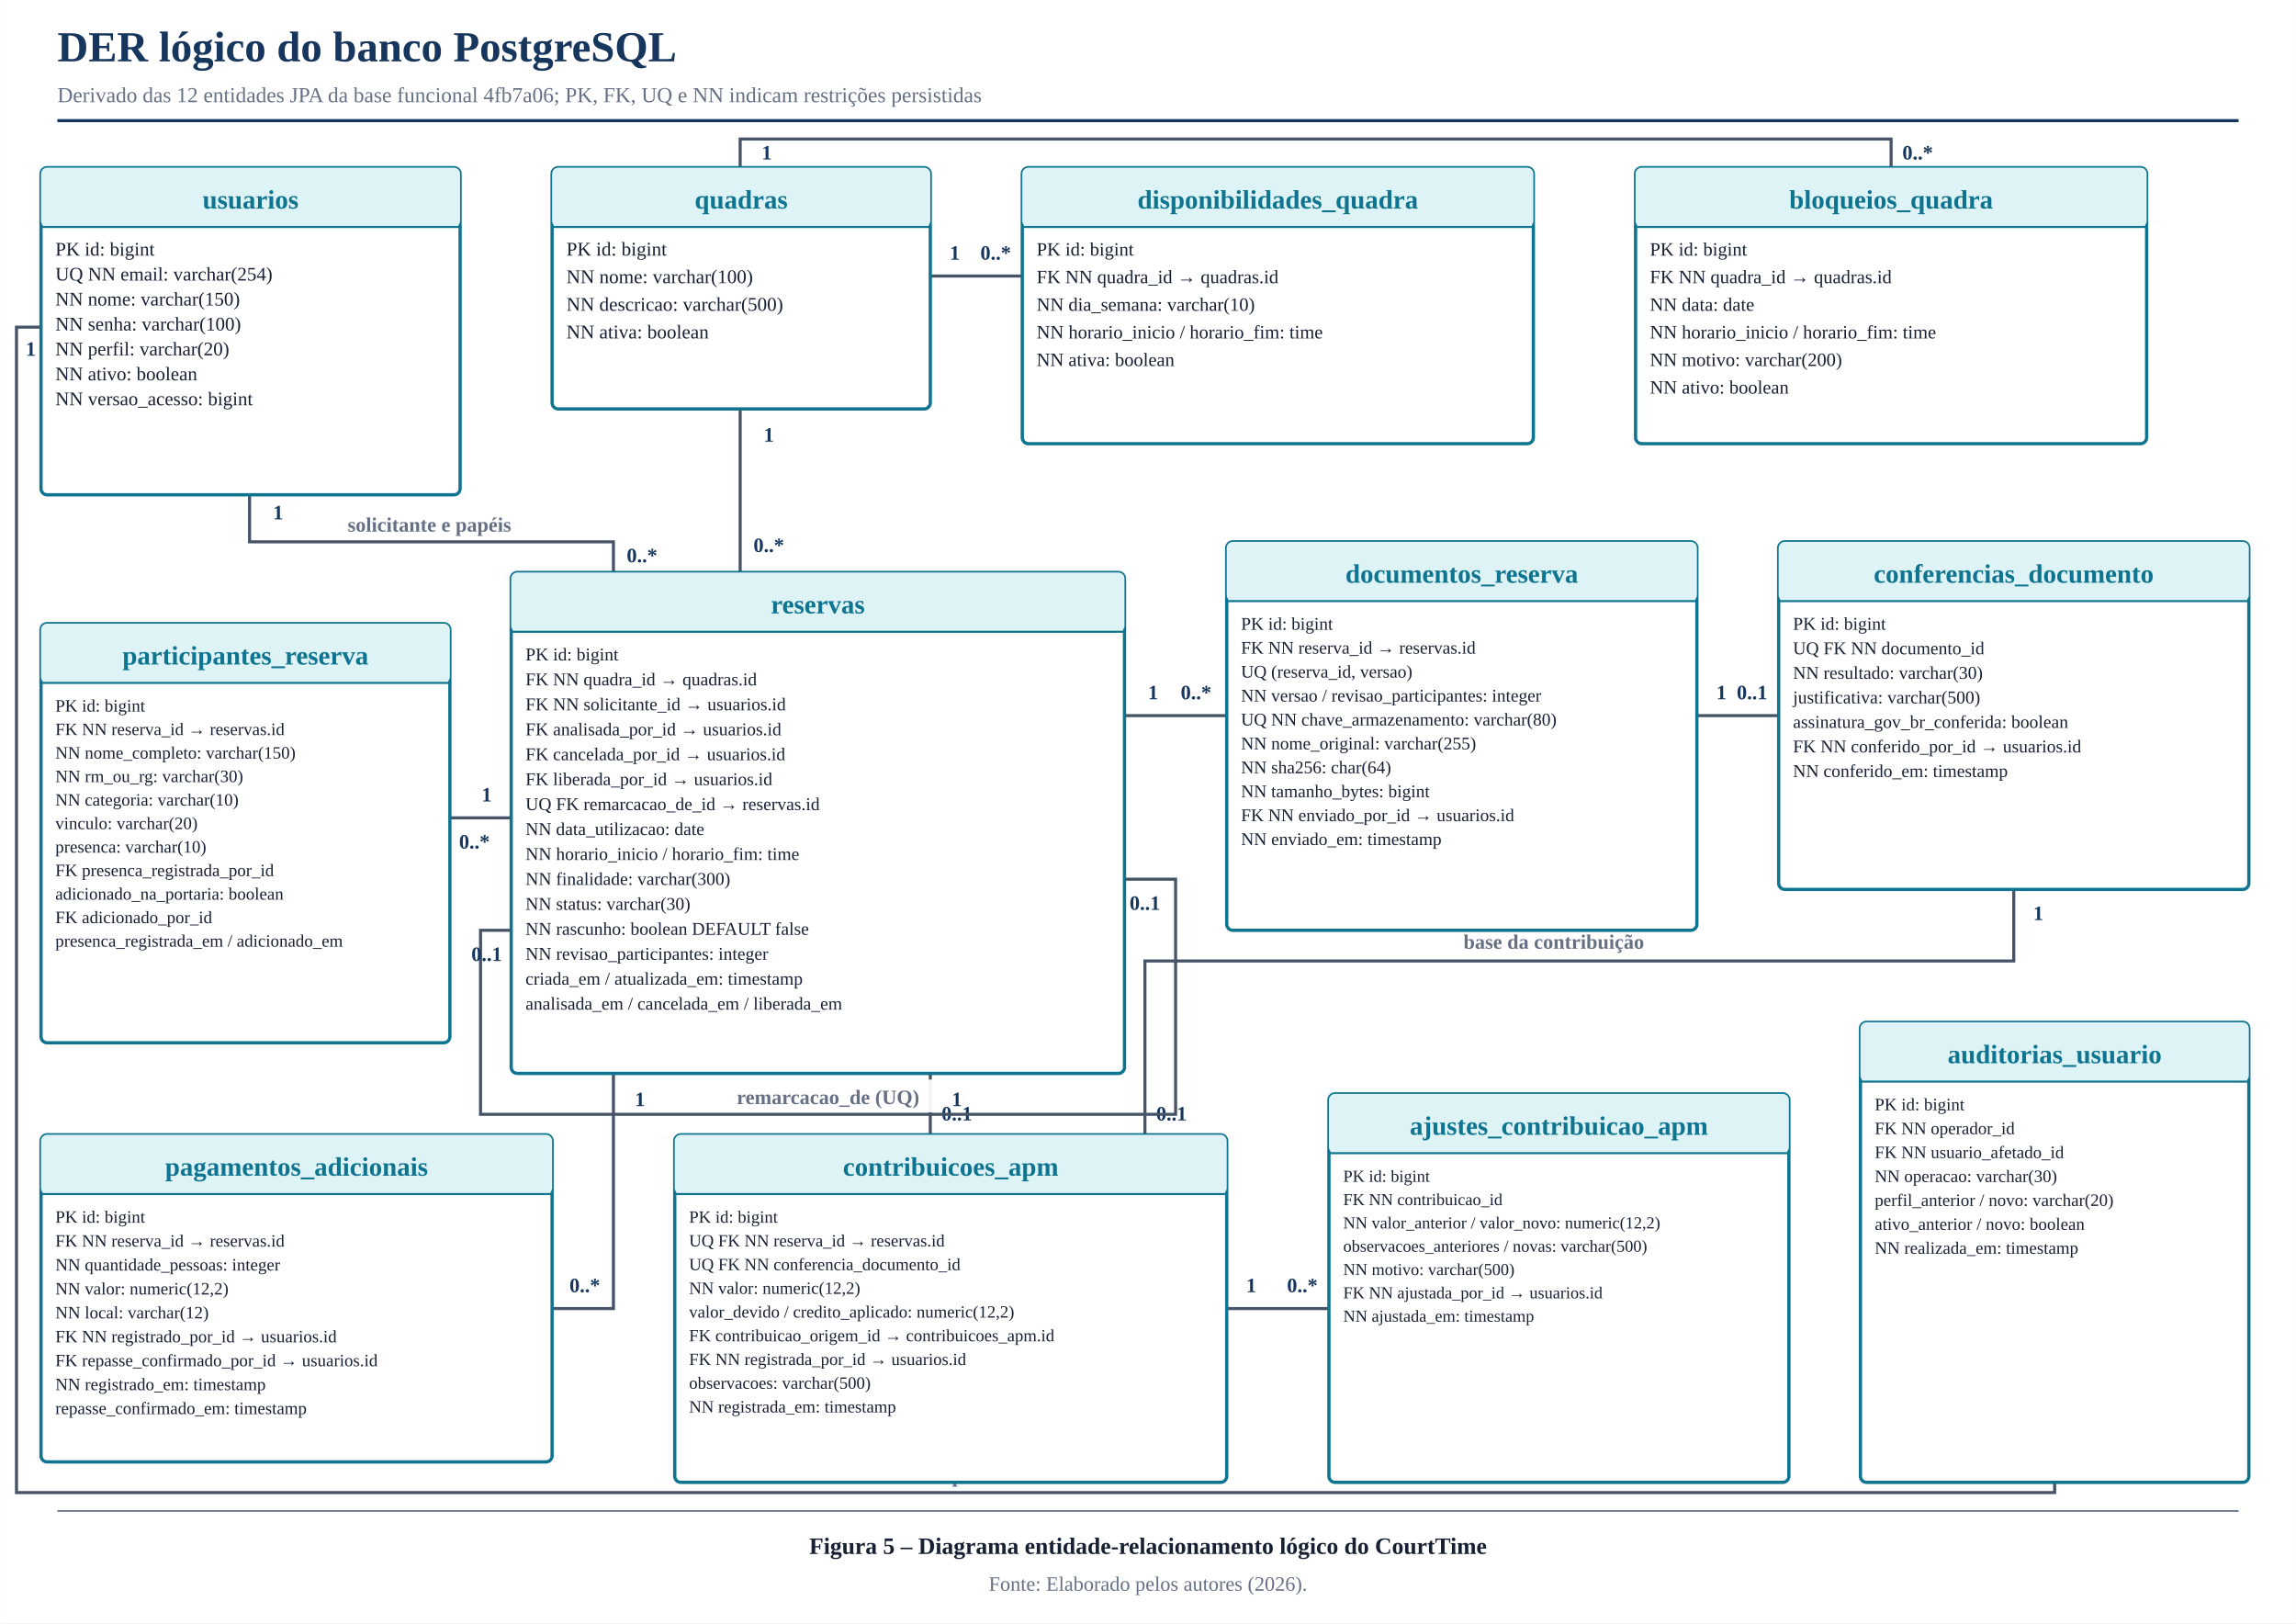
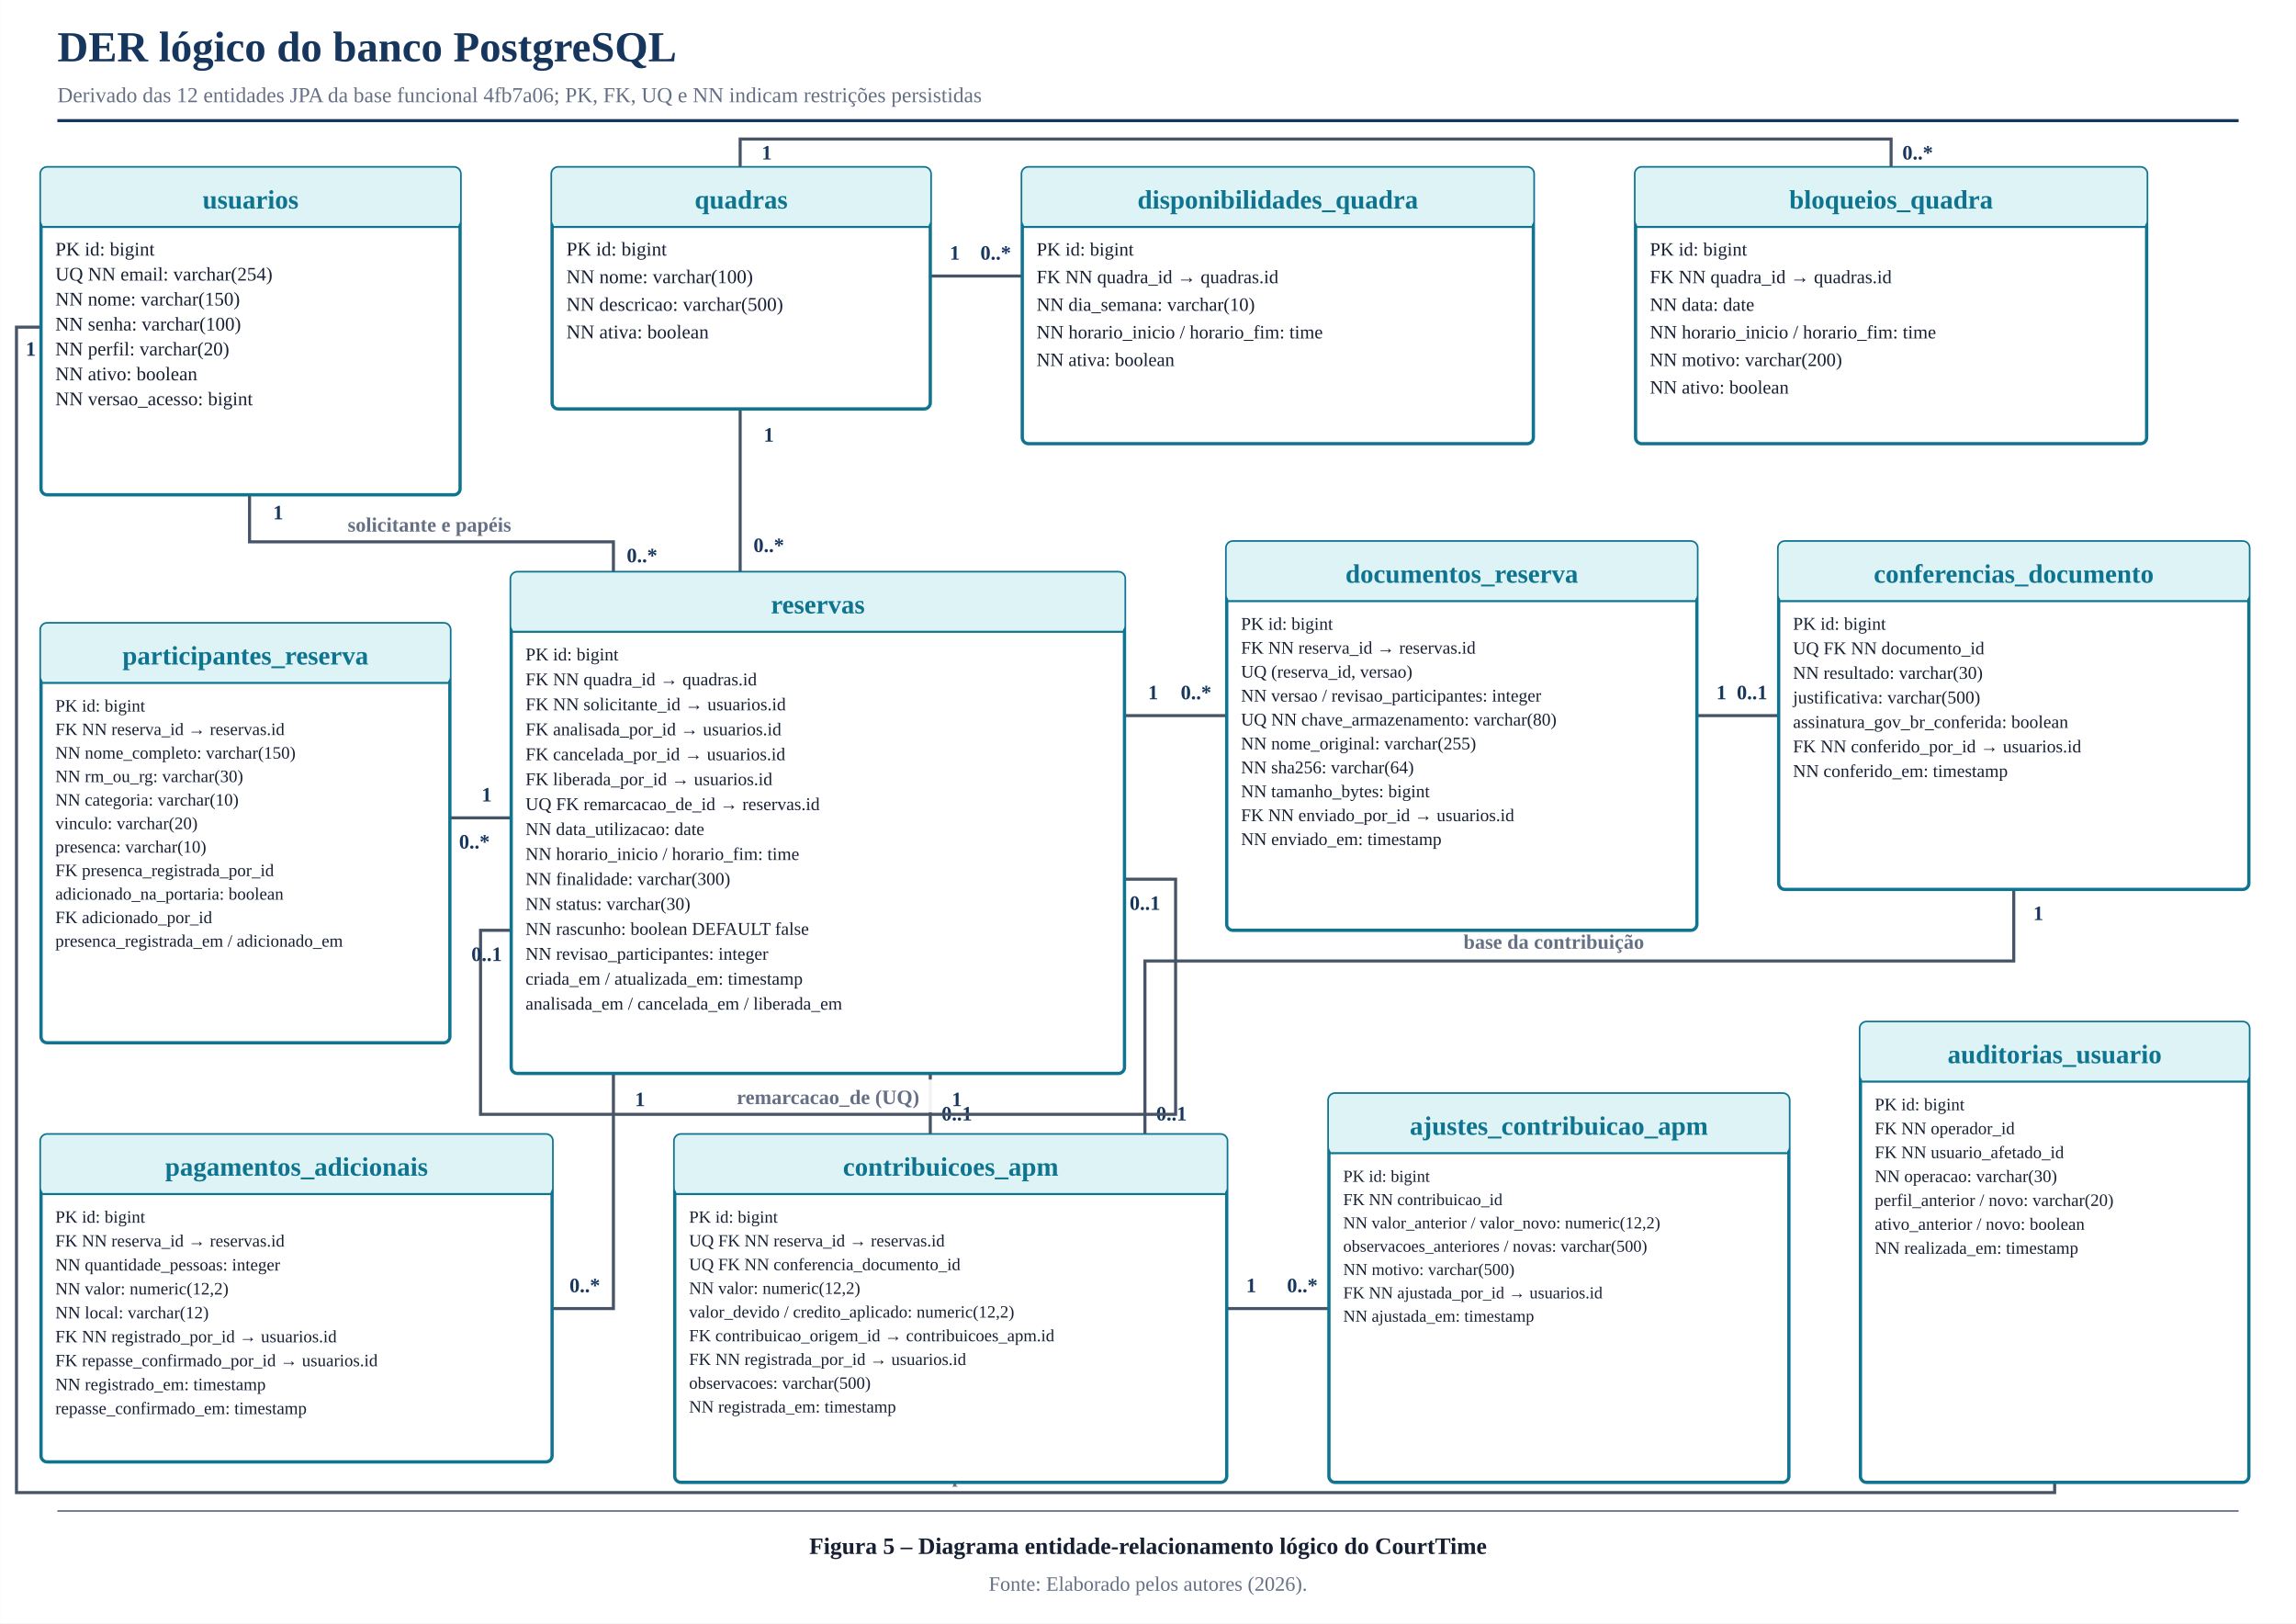
<svg xmlns="http://www.w3.org/2000/svg" width="3508" height="2480" viewBox="0 0 1123 794" role="img" aria-labelledby="title desc">
  <defs>
    <marker id="arrow" viewBox="0 0 10 10" refX="9" refY="5" markerWidth="7" markerHeight="7" orient="auto-start-reverse">
      <path d="M 0 0 L 10 5 L 0 10 z" fill="#475467" />
    </marker>
    <marker id="open-arrow" viewBox="0 0 10 10" refX="9" refY="5" markerWidth="8" markerHeight="8" orient="auto-start-reverse">
      <path d="M 0 0 L 10 5 L 0 10" fill="white" stroke="#475467" stroke-width="1.5" />
    </marker>
  </defs>
  <rect width="1123" height="794" fill="white" />
  <text x="28" y="30" text-anchor="start" font-size="21" font-weight="700" fill="#17365D">
    <tspan x="28" dy="0">DER lógico do banco PostgreSQL</tspan>
  </text>
  <text x="28" y="50" text-anchor="start" font-size="10.5" font-weight="400" fill="#667085">
    <tspan x="28" dy="0">Derivado das 12 entidades JPA da base funcional 4fb7a06; PK, FK, UQ e NN indicam restrições persistidas</tspan>
  </text>
  <line x1="28" y1="59" x2="1095" y2="59" stroke="#17365D" stroke-width="1.5" />
  <polyline points="362,200 362,280" fill="none" stroke="#475467" stroke-width="1.5" />
  <text x="376" y="216" text-anchor="middle" font-size="10" font-weight="700" fill="#17365D">
    <tspan x="376" dy="0">1</tspan>
  </text>
  <text x="376" y="270" text-anchor="middle" font-size="10" font-weight="700" fill="#17365D">
    <tspan x="376" dy="0">0..*</tspan>
  </text>
  <polyline points="455,135 500,135" fill="none" stroke="#475467" stroke-width="1.5" />
  <text x="467" y="127" text-anchor="middle" font-size="10" font-weight="700" fill="#17365D">
    <tspan x="467" dy="0">1</tspan>
  </text>
  <text x="487" y="127" text-anchor="middle" font-size="10" font-weight="700" fill="#17365D">
    <tspan x="487" dy="0">0..*</tspan>
  </text>
  <polyline points="362,82 362,68 925,68 925,82" fill="none" stroke="#475467" stroke-width="1.5" />
  <text x="375" y="78" text-anchor="middle" font-size="10" font-weight="700" fill="#17365D">
    <tspan x="375" dy="0">1</tspan>
  </text>
  <text x="938" y="78" text-anchor="middle" font-size="10" font-weight="700" fill="#17365D">
    <tspan x="938" dy="0">0..*</tspan>
  </text>
  <polyline points="122,242 122,265 300,265 300,280" fill="none" stroke="#475467" stroke-width="1.5" />
  <rect x="155" y="248" width="110" height="16" rx="2" fill="white" opacity="0.92" />
  <text x="210" y="260" text-anchor="middle" font-size="10" font-weight="600" fill="#667085">
    <tspan x="210" dy="0">solicitante e papéis</tspan>
  </text>
  <text x="136" y="254" text-anchor="middle" font-size="10" font-weight="700" fill="#17365D">
    <tspan x="136" dy="0">1</tspan>
  </text>
  <text x="314" y="275" text-anchor="middle" font-size="10" font-weight="700" fill="#17365D">
    <tspan x="314" dy="0">0..*</tspan>
  </text>
  <polyline points="250,400 220,400" fill="none" stroke="#475467" stroke-width="1.5" />
  <text x="238" y="392" text-anchor="middle" font-size="10" font-weight="700" fill="#17365D">
    <tspan x="238" dy="0">1</tspan>
  </text>
  <text x="232" y="415" text-anchor="middle" font-size="10" font-weight="700" fill="#17365D">
    <tspan x="232" dy="0">0..*</tspan>
  </text>
  <polyline points="550,350 600,350" fill="none" stroke="#475467" stroke-width="1.5" />
  <text x="564" y="342" text-anchor="middle" font-size="10" font-weight="700" fill="#17365D">
    <tspan x="564" dy="0">1</tspan>
  </text>
  <text x="585" y="342" text-anchor="middle" font-size="10" font-weight="700" fill="#17365D">
    <tspan x="585" dy="0">0..*</tspan>
  </text>
  <polyline points="830,350 870,350" fill="none" stroke="#475467" stroke-width="1.5" />
  <text x="842" y="342" text-anchor="middle" font-size="10" font-weight="700" fill="#17365D">
    <tspan x="842" dy="0">1</tspan>
  </text>
  <text x="857" y="342" text-anchor="middle" font-size="10" font-weight="700" fill="#17365D">
    <tspan x="857" dy="0">0..1</tspan>
  </text>
  <polyline points="300,525 300,640 270,640" fill="none" stroke="#475467" stroke-width="1.5" />
  <text x="313" y="541" text-anchor="middle" font-size="10" font-weight="700" fill="#17365D">
    <tspan x="313" dy="0">1</tspan>
  </text>
  <text x="286" y="632" text-anchor="middle" font-size="10" font-weight="700" fill="#17365D">
    <tspan x="286" dy="0">0..*</tspan>
  </text>
  <polyline points="455,525 455,555" fill="none" stroke="#475467" stroke-width="1.5" />
  <text x="468" y="541" text-anchor="middle" font-size="10" font-weight="700" fill="#17365D">
    <tspan x="468" dy="0">1</tspan>
  </text>
  <text x="468" y="548" text-anchor="middle" font-size="10" font-weight="700" fill="#17365D">
    <tspan x="468" dy="0">0..1</tspan>
  </text>
  <polyline points="985,435 985,470 560,470 560,555" fill="none" stroke="#475467" stroke-width="1.5" />
  <rect x="704" y="452" width="112" height="16" rx="2" fill="white" opacity="0.92" />
  <text x="760" y="464" text-anchor="middle" font-size="10" font-weight="600" fill="#667085">
    <tspan x="760" dy="0">base da contribuição</tspan>
  </text>
  <text x="997" y="450" text-anchor="middle" font-size="10" font-weight="700" fill="#17365D">
    <tspan x="997" dy="0">1</tspan>
  </text>
  <text x="573" y="548" text-anchor="middle" font-size="10" font-weight="700" fill="#17365D">
    <tspan x="573" dy="0">0..1</tspan>
  </text>
  <polyline points="600,640 650,640" fill="none" stroke="#475467" stroke-width="1.5" />
  <text x="612" y="632" text-anchor="middle" font-size="10" font-weight="700" fill="#17365D">
    <tspan x="612" dy="0">1</tspan>
  </text>
  <text x="637" y="632" text-anchor="middle" font-size="10" font-weight="700" fill="#17365D">
    <tspan x="637" dy="0">0..*</tspan>
  </text>
  <polyline points="20,160 8,160 8,730 1005,730 1005,725" fill="none" stroke="#475467" stroke-width="1.5" />
  <rect x="447.5" y="713" width="105" height="16" rx="2" fill="white" opacity="0.92" />
  <text x="500" y="725" text-anchor="middle" font-size="10" font-weight="600" fill="#667085">
    <tspan x="500" dy="0">operador / afetado</tspan>
  </text>
  <text x="15" y="174" text-anchor="middle" font-size="10" font-weight="700" fill="#17365D">
    <tspan x="15" dy="0">1</tspan>
  </text>
  <text x="1018" y="716" text-anchor="middle" font-size="10" font-weight="700" fill="#17365D">
    <tspan x="1018" dy="0">0..*</tspan>
  </text>
  <polyline points="550,430 575,430 575,545 235,545 235,455 250,455" fill="none" stroke="#475467" stroke-width="1.5" />
  <rect x="350" y="528" width="110" height="16" rx="2" fill="white" opacity="0.92" />
  <text x="405" y="540" text-anchor="middle" font-size="10" font-weight="600" fill="#667085">
    <tspan x="405" dy="0">remarcacao_de (UQ)</tspan>
  </text>
  <text x="560" y="445" text-anchor="middle" font-size="10" font-weight="700" fill="#17365D">
    <tspan x="560" dy="0">0..1</tspan>
  </text>
  <text x="238" y="470" text-anchor="middle" font-size="10" font-weight="700" fill="#17365D">
    <tspan x="238" dy="0">0..1</tspan>
  </text>
  <rect x="20" y="82" width="205" height="160" rx="3" fill="white" stroke="#0E7490" stroke-width="1.6" />
  <rect x="20" y="82" width="205" height="29" rx="3" fill="#DDF3F5" stroke="none" />
  <text x="122.5" y="102" text-anchor="middle" font-size="13" font-weight="700" fill="#0E7490">
    <tspan x="122.5" dy="0">usuarios</tspan>
  </text>
  <line x1="20" y1="111" x2="225" y2="111" stroke="#0E7490" stroke-width="1" />
  <text x="27" y="125" text-anchor="start" font-size="9.4" font-weight="400" fill="#172033">
    <tspan x="27" dy="0">PK id: bigint</tspan>
    <tspan x="27" dy="12.2">UQ NN email: varchar(254)</tspan>
    <tspan x="27" dy="12.2">NN nome: varchar(150)</tspan>
    <tspan x="27" dy="12.2">NN senha: varchar(100)</tspan>
    <tspan x="27" dy="12.2">NN perfil: varchar(20)</tspan>
    <tspan x="27" dy="12.2">NN ativo: boolean</tspan>
    <tspan x="27" dy="12.2">NN versao_acesso: bigint</tspan>
  </text>
  <rect x="270" y="82" width="185" height="118" rx="3" fill="white" stroke="#0E7490" stroke-width="1.6" />
  <rect x="270" y="82" width="185" height="29" rx="3" fill="#DDF3F5" stroke="none" />
  <text x="362.5" y="102" text-anchor="middle" font-size="13" font-weight="700" fill="#0E7490">
    <tspan x="362.5" dy="0">quadras</tspan>
  </text>
  <line x1="270" y1="111" x2="455" y2="111" stroke="#0E7490" stroke-width="1" />
  <text x="277" y="125" text-anchor="start" font-size="9.5" font-weight="400" fill="#172033">
    <tspan x="277" dy="0">PK id: bigint</tspan>
    <tspan x="277" dy="13.5">NN nome: varchar(100)</tspan>
    <tspan x="277" dy="13.5">NN descricao: varchar(500)</tspan>
    <tspan x="277" dy="13.5">NN ativa: boolean</tspan>
  </text>
  <rect x="500" y="82" width="250" height="135" rx="3" fill="white" stroke="#0E7490" stroke-width="1.6" />
  <rect x="500" y="82" width="250" height="29" rx="3" fill="#DDF3F5" stroke="none" />
  <text x="625" y="102" text-anchor="middle" font-size="13" font-weight="700" fill="#0E7490">
    <tspan x="625" dy="0">disponibilidades_quadra</tspan>
  </text>
  <line x1="500" y1="111" x2="750" y2="111" stroke="#0E7490" stroke-width="1" />
  <text x="507" y="125" text-anchor="start" font-size="9.2" font-weight="400" fill="#172033">
    <tspan x="507" dy="0">PK id: bigint</tspan>
    <tspan x="507" dy="13.5">FK NN quadra_id → quadras.id</tspan>
    <tspan x="507" dy="13.5">NN dia_semana: varchar(10)</tspan>
    <tspan x="507" dy="13.5">NN horario_inicio / horario_fim: time</tspan>
    <tspan x="507" dy="13.5">NN ativa: boolean</tspan>
  </text>
  <rect x="800" y="82" width="250" height="135" rx="3" fill="white" stroke="#0E7490" stroke-width="1.6" />
  <rect x="800" y="82" width="250" height="29" rx="3" fill="#DDF3F5" stroke="none" />
  <text x="925" y="102" text-anchor="middle" font-size="13" font-weight="700" fill="#0E7490">
    <tspan x="925" dy="0">bloqueios_quadra</tspan>
  </text>
  <line x1="800" y1="111" x2="1050" y2="111" stroke="#0E7490" stroke-width="1" />
  <text x="807" y="125" text-anchor="start" font-size="9.2" font-weight="400" fill="#172033">
    <tspan x="807" dy="0">PK id: bigint</tspan>
    <tspan x="807" dy="13.5">FK NN quadra_id → quadras.id</tspan>
    <tspan x="807" dy="13.5">NN data: date</tspan>
    <tspan x="807" dy="13.5">NN horario_inicio / horario_fim: time</tspan>
    <tspan x="807" dy="13.5">NN motivo: varchar(200)</tspan>
    <tspan x="807" dy="13.5">NN ativo: boolean</tspan>
  </text>
  <rect x="250" y="280" width="300" height="245" rx="3" fill="white" stroke="#0E7490" stroke-width="1.6" />
  <rect x="250" y="280" width="300" height="29" rx="3" fill="#DDF3F5" stroke="none" />
  <text x="400" y="300" text-anchor="middle" font-size="13" font-weight="700" fill="#0E7490">
    <tspan x="400" dy="0">reservas</tspan>
  </text>
  <line x1="250" y1="309" x2="550" y2="309" stroke="#0E7490" stroke-width="1" />
  <text x="257" y="323" text-anchor="start" font-size="8.8" font-weight="400" fill="#172033">
    <tspan x="257" dy="0">PK id: bigint</tspan>
    <tspan x="257" dy="12.2">FK NN quadra_id → quadras.id</tspan>
    <tspan x="257" dy="12.2">FK NN solicitante_id → usuarios.id</tspan>
    <tspan x="257" dy="12.2">FK analisada_por_id → usuarios.id</tspan>
    <tspan x="257" dy="12.2">FK cancelada_por_id → usuarios.id</tspan>
    <tspan x="257" dy="12.2">FK liberada_por_id → usuarios.id</tspan>
    <tspan x="257" dy="12.2">UQ FK remarcacao_de_id → reservas.id</tspan>
    <tspan x="257" dy="12.2">NN data_utilizacao: date</tspan>
    <tspan x="257" dy="12.2">NN horario_inicio / horario_fim: time</tspan>
    <tspan x="257" dy="12.2">NN finalidade: varchar(300)</tspan>
    <tspan x="257" dy="12.2">NN status: varchar(30)</tspan>
    <tspan x="257" dy="12.2">NN rascunho: boolean DEFAULT false</tspan>
    <tspan x="257" dy="12.2">NN revisao_participantes: integer</tspan>
    <tspan x="257" dy="12.2">criada_em / atualizada_em: timestamp</tspan>
    <tspan x="257" dy="12.2">analisada_em / cancelada_em / liberada_em</tspan>
  </text>
  <rect x="20" y="305" width="200" height="205" rx="3" fill="white" stroke="#0E7490" stroke-width="1.6" />
  <rect x="20" y="305" width="200" height="29" rx="3" fill="#DDF3F5" stroke="none" />
  <text x="120" y="325" text-anchor="middle" font-size="13" font-weight="700" fill="#0E7490">
    <tspan x="120" dy="0">participantes_reserva</tspan>
  </text>
  <line x1="20" y1="334" x2="220" y2="334" stroke="#0E7490" stroke-width="1" />
  <text x="27" y="348" text-anchor="start" font-size="8.5" font-weight="400" fill="#172033">
    <tspan x="27" dy="0">PK id: bigint</tspan>
    <tspan x="27" dy="11.5">FK NN reserva_id → reservas.id</tspan>
    <tspan x="27" dy="11.5">NN nome_completo: varchar(150)</tspan>
    <tspan x="27" dy="11.5">NN rm_ou_rg: varchar(30)</tspan>
    <tspan x="27" dy="11.5">NN categoria: varchar(10)</tspan>
    <tspan x="27" dy="11.5">vinculo: varchar(20)</tspan>
    <tspan x="27" dy="11.5">presenca: varchar(10)</tspan>
    <tspan x="27" dy="11.5">FK presenca_registrada_por_id</tspan>
    <tspan x="27" dy="11.5">adicionado_na_portaria: boolean</tspan>
    <tspan x="27" dy="11.5">FK adicionado_por_id</tspan>
    <tspan x="27" dy="11.5">presenca_registrada_em / adicionado_em</tspan>
  </text>
  <rect x="600" y="265" width="230" height="190" rx="3" fill="white" stroke="#0E7490" stroke-width="1.6" />
  <rect x="600" y="265" width="230" height="29" rx="3" fill="#DDF3F5" stroke="none" />
  <text x="715" y="285" text-anchor="middle" font-size="13" font-weight="700" fill="#0E7490">
    <tspan x="715" dy="0">documentos_reserva</tspan>
  </text>
  <line x1="600" y1="294" x2="830" y2="294" stroke="#0E7490" stroke-width="1" />
  <text x="607" y="308" text-anchor="start" font-size="8.7" font-weight="400" fill="#172033">
    <tspan x="607" dy="0">PK id: bigint</tspan>
    <tspan x="607" dy="11.7">FK NN reserva_id → reservas.id</tspan>
    <tspan x="607" dy="11.7">UQ (reserva_id, versao)</tspan>
    <tspan x="607" dy="11.7">NN versao / revisao_participantes: integer</tspan>
    <tspan x="607" dy="11.7">UQ NN chave_armazenamento: varchar(80)</tspan>
    <tspan x="607" dy="11.7">NN nome_original: varchar(255)</tspan>
-     <tspan x="607" dy="11.7">NN sha256: char(64)</tspan>
+     <tspan x="607" dy="11.7">NN sha256: varchar(64)</tspan>
    <tspan x="607" dy="11.7">NN tamanho_bytes: bigint</tspan>
    <tspan x="607" dy="11.7">FK NN enviado_por_id → usuarios.id</tspan>
    <tspan x="607" dy="11.7">NN enviado_em: timestamp</tspan>
  </text>
  <rect x="870" y="265" width="230" height="170" rx="3" fill="white" stroke="#0E7490" stroke-width="1.6" />
  <rect x="870" y="265" width="230" height="29" rx="3" fill="#DDF3F5" stroke="none" />
  <text x="985" y="285" text-anchor="middle" font-size="13" font-weight="700" fill="#0E7490">
    <tspan x="985" dy="0">conferencias_documento</tspan>
  </text>
  <line x1="870" y1="294" x2="1100" y2="294" stroke="#0E7490" stroke-width="1" />
  <text x="877" y="308" text-anchor="start" font-size="8.8" font-weight="400" fill="#172033">
    <tspan x="877" dy="0">PK id: bigint</tspan>
    <tspan x="877" dy="12">UQ FK NN documento_id</tspan>
    <tspan x="877" dy="12">NN resultado: varchar(30)</tspan>
    <tspan x="877" dy="12">justificativa: varchar(500)</tspan>
    <tspan x="877" dy="12">assinatura_gov_br_conferida: boolean</tspan>
    <tspan x="877" dy="12">FK NN conferido_por_id → usuarios.id</tspan>
    <tspan x="877" dy="12">NN conferido_em: timestamp</tspan>
  </text>
  <rect x="20" y="555" width="250" height="160" rx="3" fill="white" stroke="#0E7490" stroke-width="1.6" />
  <rect x="20" y="555" width="250" height="29" rx="3" fill="#DDF3F5" stroke="none" />
  <text x="145" y="575" text-anchor="middle" font-size="13" font-weight="700" fill="#0E7490">
    <tspan x="145" dy="0">pagamentos_adicionais</tspan>
  </text>
  <line x1="20" y1="584" x2="270" y2="584" stroke="#0E7490" stroke-width="1" />
  <text x="27" y="598" text-anchor="start" font-size="8.5" font-weight="400" fill="#172033">
    <tspan x="27" dy="0">PK id: bigint</tspan>
    <tspan x="27" dy="11.7">FK NN reserva_id → reservas.id</tspan>
    <tspan x="27" dy="11.7">NN quantidade_pessoas: integer</tspan>
    <tspan x="27" dy="11.7">NN valor: numeric(12,2)</tspan>
    <tspan x="27" dy="11.7">NN local: varchar(12)</tspan>
    <tspan x="27" dy="11.7">FK NN registrado_por_id → usuarios.id</tspan>
    <tspan x="27" dy="11.7">FK repasse_confirmado_por_id → usuarios.id</tspan>
    <tspan x="27" dy="11.7">NN registrado_em: timestamp</tspan>
    <tspan x="27" dy="11.7">repasse_confirmado_em: timestamp</tspan>
  </text>
  <rect x="330" y="555" width="270" height="170" rx="3" fill="white" stroke="#0E7490" stroke-width="1.6" />
  <rect x="330" y="555" width="270" height="29" rx="3" fill="#DDF3F5" stroke="none" />
  <text x="465" y="575" text-anchor="middle" font-size="13" font-weight="700" fill="#0E7490">
    <tspan x="465" dy="0">contribuicoes_apm</tspan>
  </text>
  <line x1="330" y1="584" x2="600" y2="584" stroke="#0E7490" stroke-width="1" />
  <text x="337" y="598" text-anchor="start" font-size="8.4" font-weight="400" fill="#172033">
    <tspan x="337" dy="0">PK id: bigint</tspan>
    <tspan x="337" dy="11.6">UQ FK NN reserva_id → reservas.id</tspan>
    <tspan x="337" dy="11.6">UQ FK NN conferencia_documento_id</tspan>
    <tspan x="337" dy="11.6">NN valor: numeric(12,2)</tspan>
    <tspan x="337" dy="11.6">valor_devido / credito_aplicado: numeric(12,2)</tspan>
    <tspan x="337" dy="11.6">FK contribuicao_origem_id → contribuicoes_apm.id</tspan>
    <tspan x="337" dy="11.6">FK NN registrada_por_id → usuarios.id</tspan>
    <tspan x="337" dy="11.6">observacoes: varchar(500)</tspan>
    <tspan x="337" dy="11.6">NN registrada_em: timestamp</tspan>
  </text>
  <rect x="650" y="535" width="225" height="190" rx="3" fill="white" stroke="#0E7490" stroke-width="1.6" />
  <rect x="650" y="535" width="225" height="29" rx="3" fill="#DDF3F5" stroke="none" />
  <text x="762.5" y="555" text-anchor="middle" font-size="13" font-weight="700" fill="#0E7490">
    <tspan x="762.5" dy="0">ajustes_contribuicao_apm</tspan>
  </text>
  <line x1="650" y1="564" x2="875" y2="564" stroke="#0E7490" stroke-width="1" />
  <text x="657" y="578" text-anchor="start" font-size="8.2" font-weight="400" fill="#172033">
    <tspan x="657" dy="0">PK id: bigint</tspan>
    <tspan x="657" dy="11.4">FK NN contribuicao_id</tspan>
    <tspan x="657" dy="11.4">NN valor_anterior / valor_novo: numeric(12,2)</tspan>
    <tspan x="657" dy="11.4">observacoes_anteriores / novas: varchar(500)</tspan>
    <tspan x="657" dy="11.4">NN motivo: varchar(500)</tspan>
    <tspan x="657" dy="11.4">FK NN ajustada_por_id → usuarios.id</tspan>
    <tspan x="657" dy="11.4">NN ajustada_em: timestamp</tspan>
  </text>
  <rect x="910" y="500" width="190" height="225" rx="3" fill="white" stroke="#0E7490" stroke-width="1.6" />
  <rect x="910" y="500" width="190" height="29" rx="3" fill="#DDF3F5" stroke="none" />
  <text x="1005" y="520" text-anchor="middle" font-size="13" font-weight="700" fill="#0E7490">
    <tspan x="1005" dy="0">auditorias_usuario</tspan>
  </text>
  <line x1="910" y1="529" x2="1100" y2="529" stroke="#0E7490" stroke-width="1" />
  <text x="917" y="543" text-anchor="start" font-size="8.5" font-weight="400" fill="#172033">
    <tspan x="917" dy="0">PK id: bigint</tspan>
    <tspan x="917" dy="11.7">FK NN operador_id</tspan>
    <tspan x="917" dy="11.7">FK NN usuario_afetado_id</tspan>
    <tspan x="917" dy="11.7">NN operacao: varchar(30)</tspan>
    <tspan x="917" dy="11.7">perfil_anterior / novo: varchar(20)</tspan>
    <tspan x="917" dy="11.7">ativo_anterior / novo: boolean</tspan>
    <tspan x="917" dy="11.7">NN realizada_em: timestamp</tspan>
  </text>
  <line x1="28" y1="739" x2="1095" y2="739" stroke="#667085" stroke-width="0.8" />
  <text x="561.5" y="760" text-anchor="middle" font-size="11.5" font-weight="700" fill="#172033">
    <tspan x="561.5" dy="0">Figura 5 – Diagrama entidade-relacionamento lógico do CourtTime</tspan>
  </text>
  <text x="561.5" y="778" text-anchor="middle" font-size="10" font-weight="400" fill="#667085">
    <tspan x="561.5" dy="0">Fonte: Elaborado pelos autores (2026).</tspan>
  </text>
</svg>
